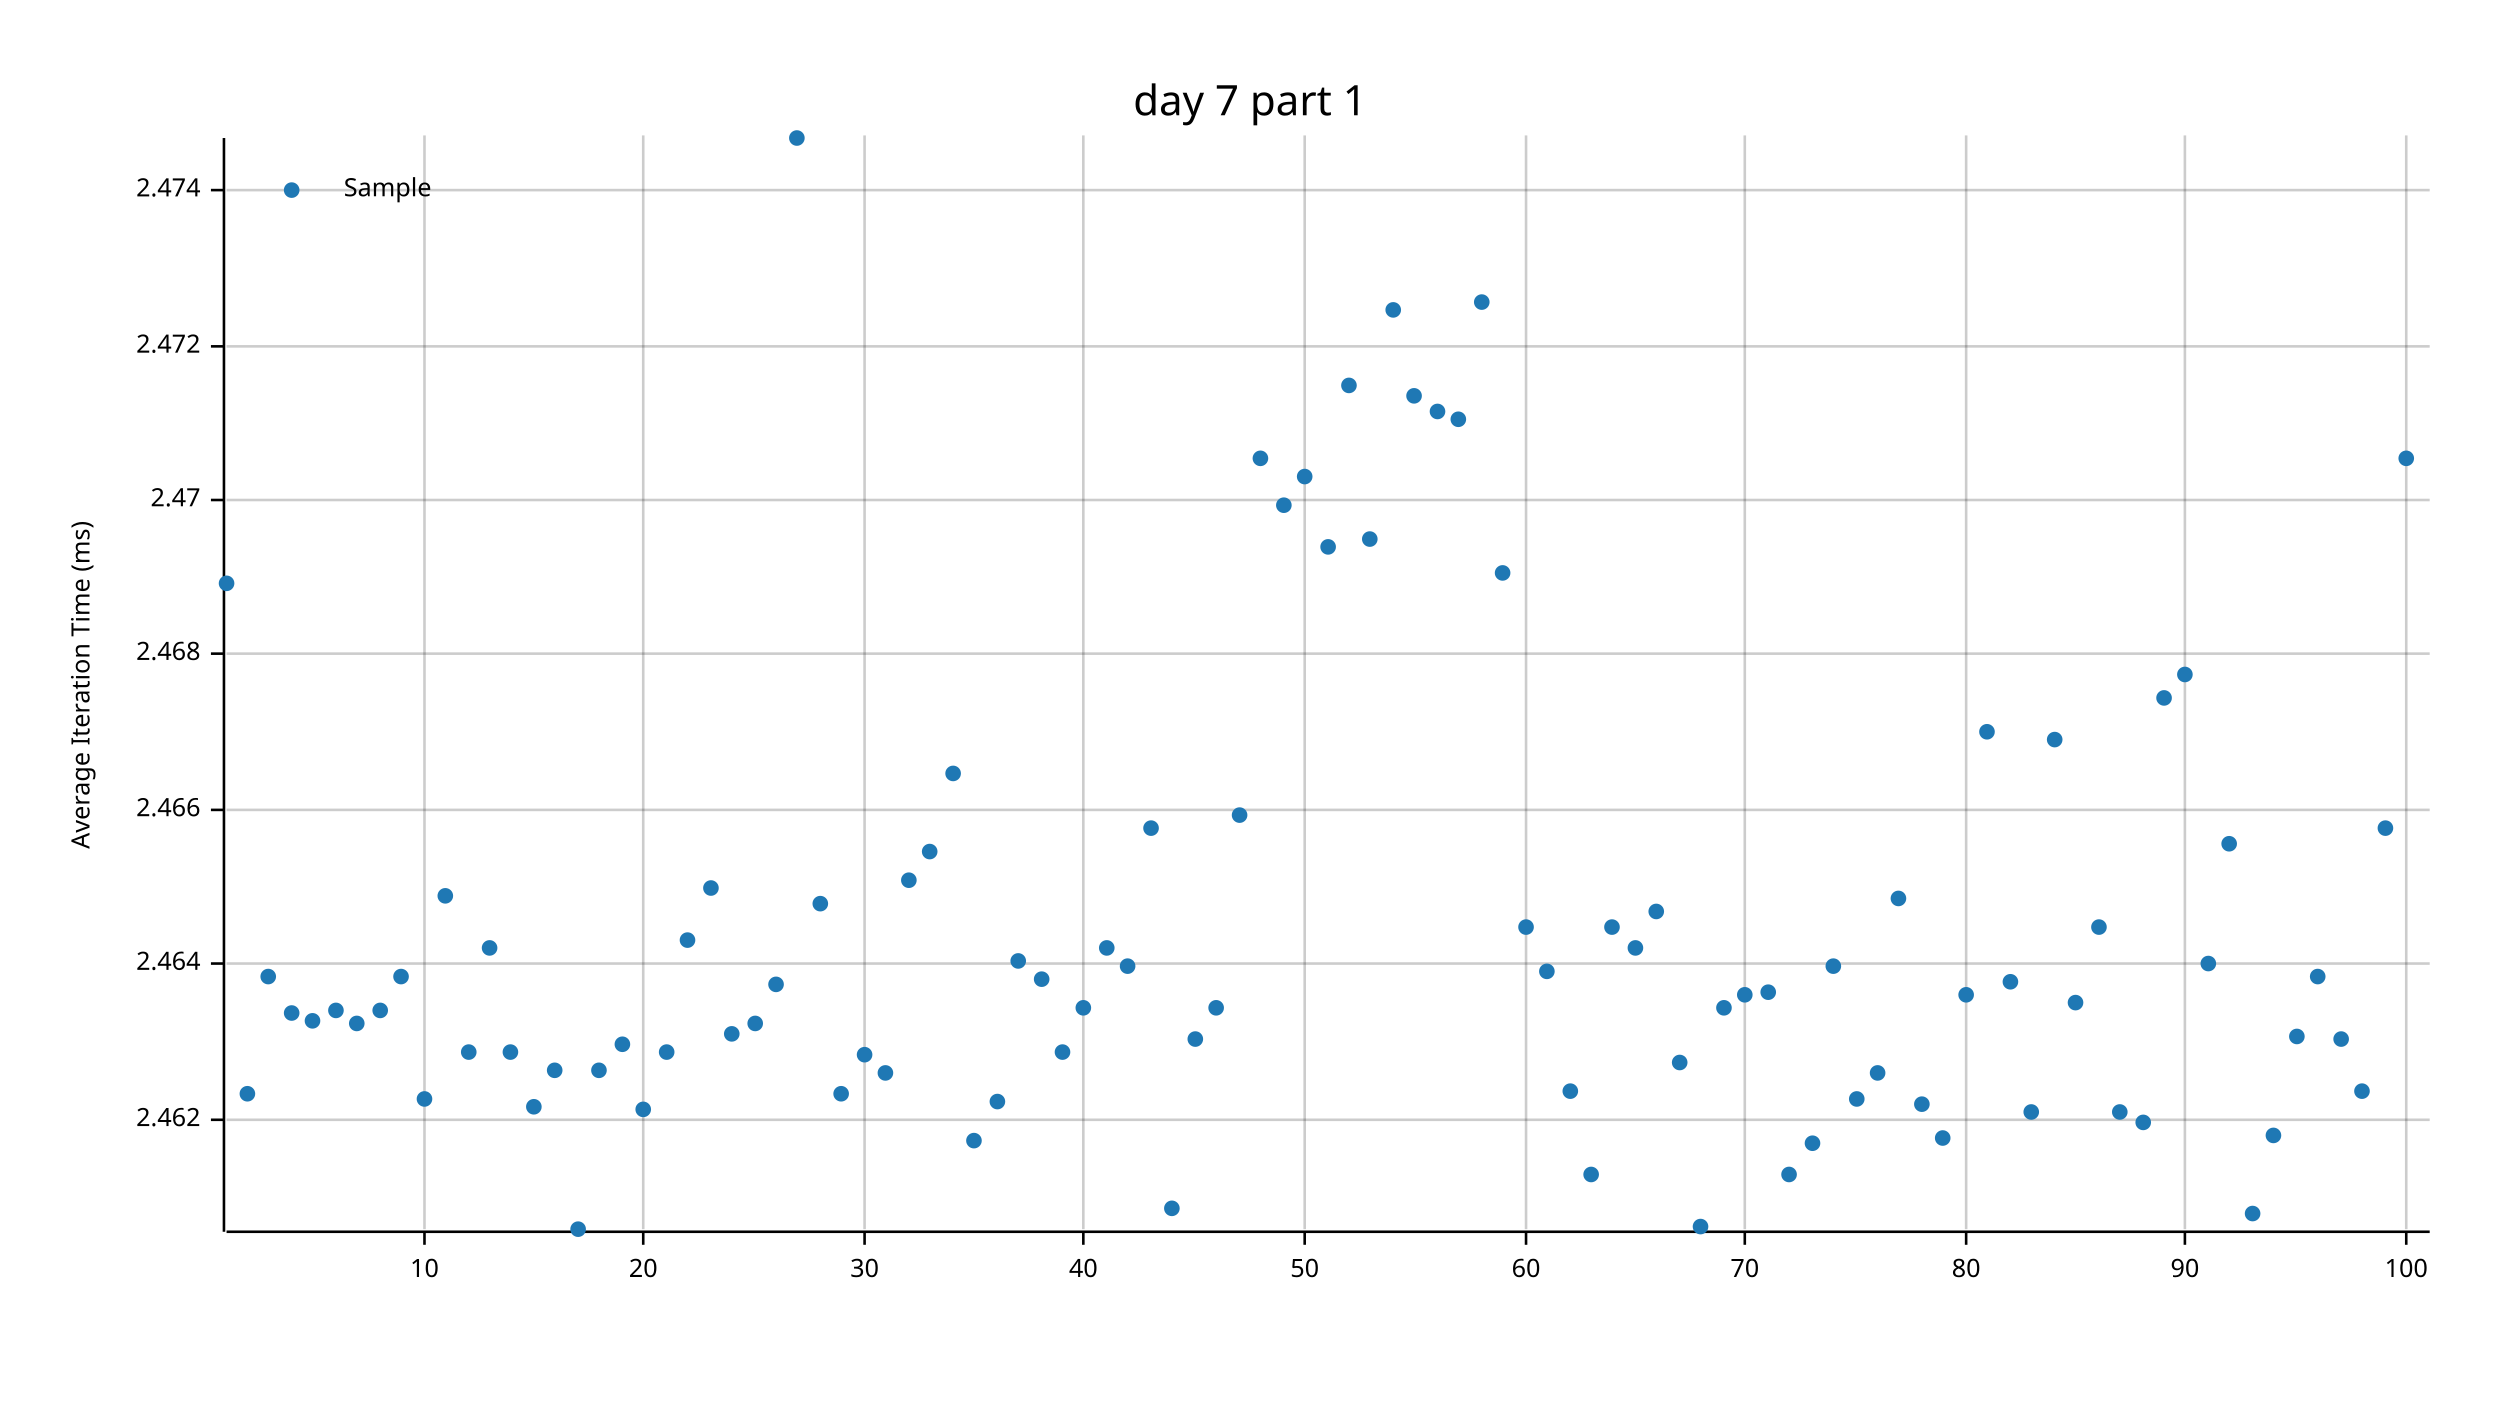
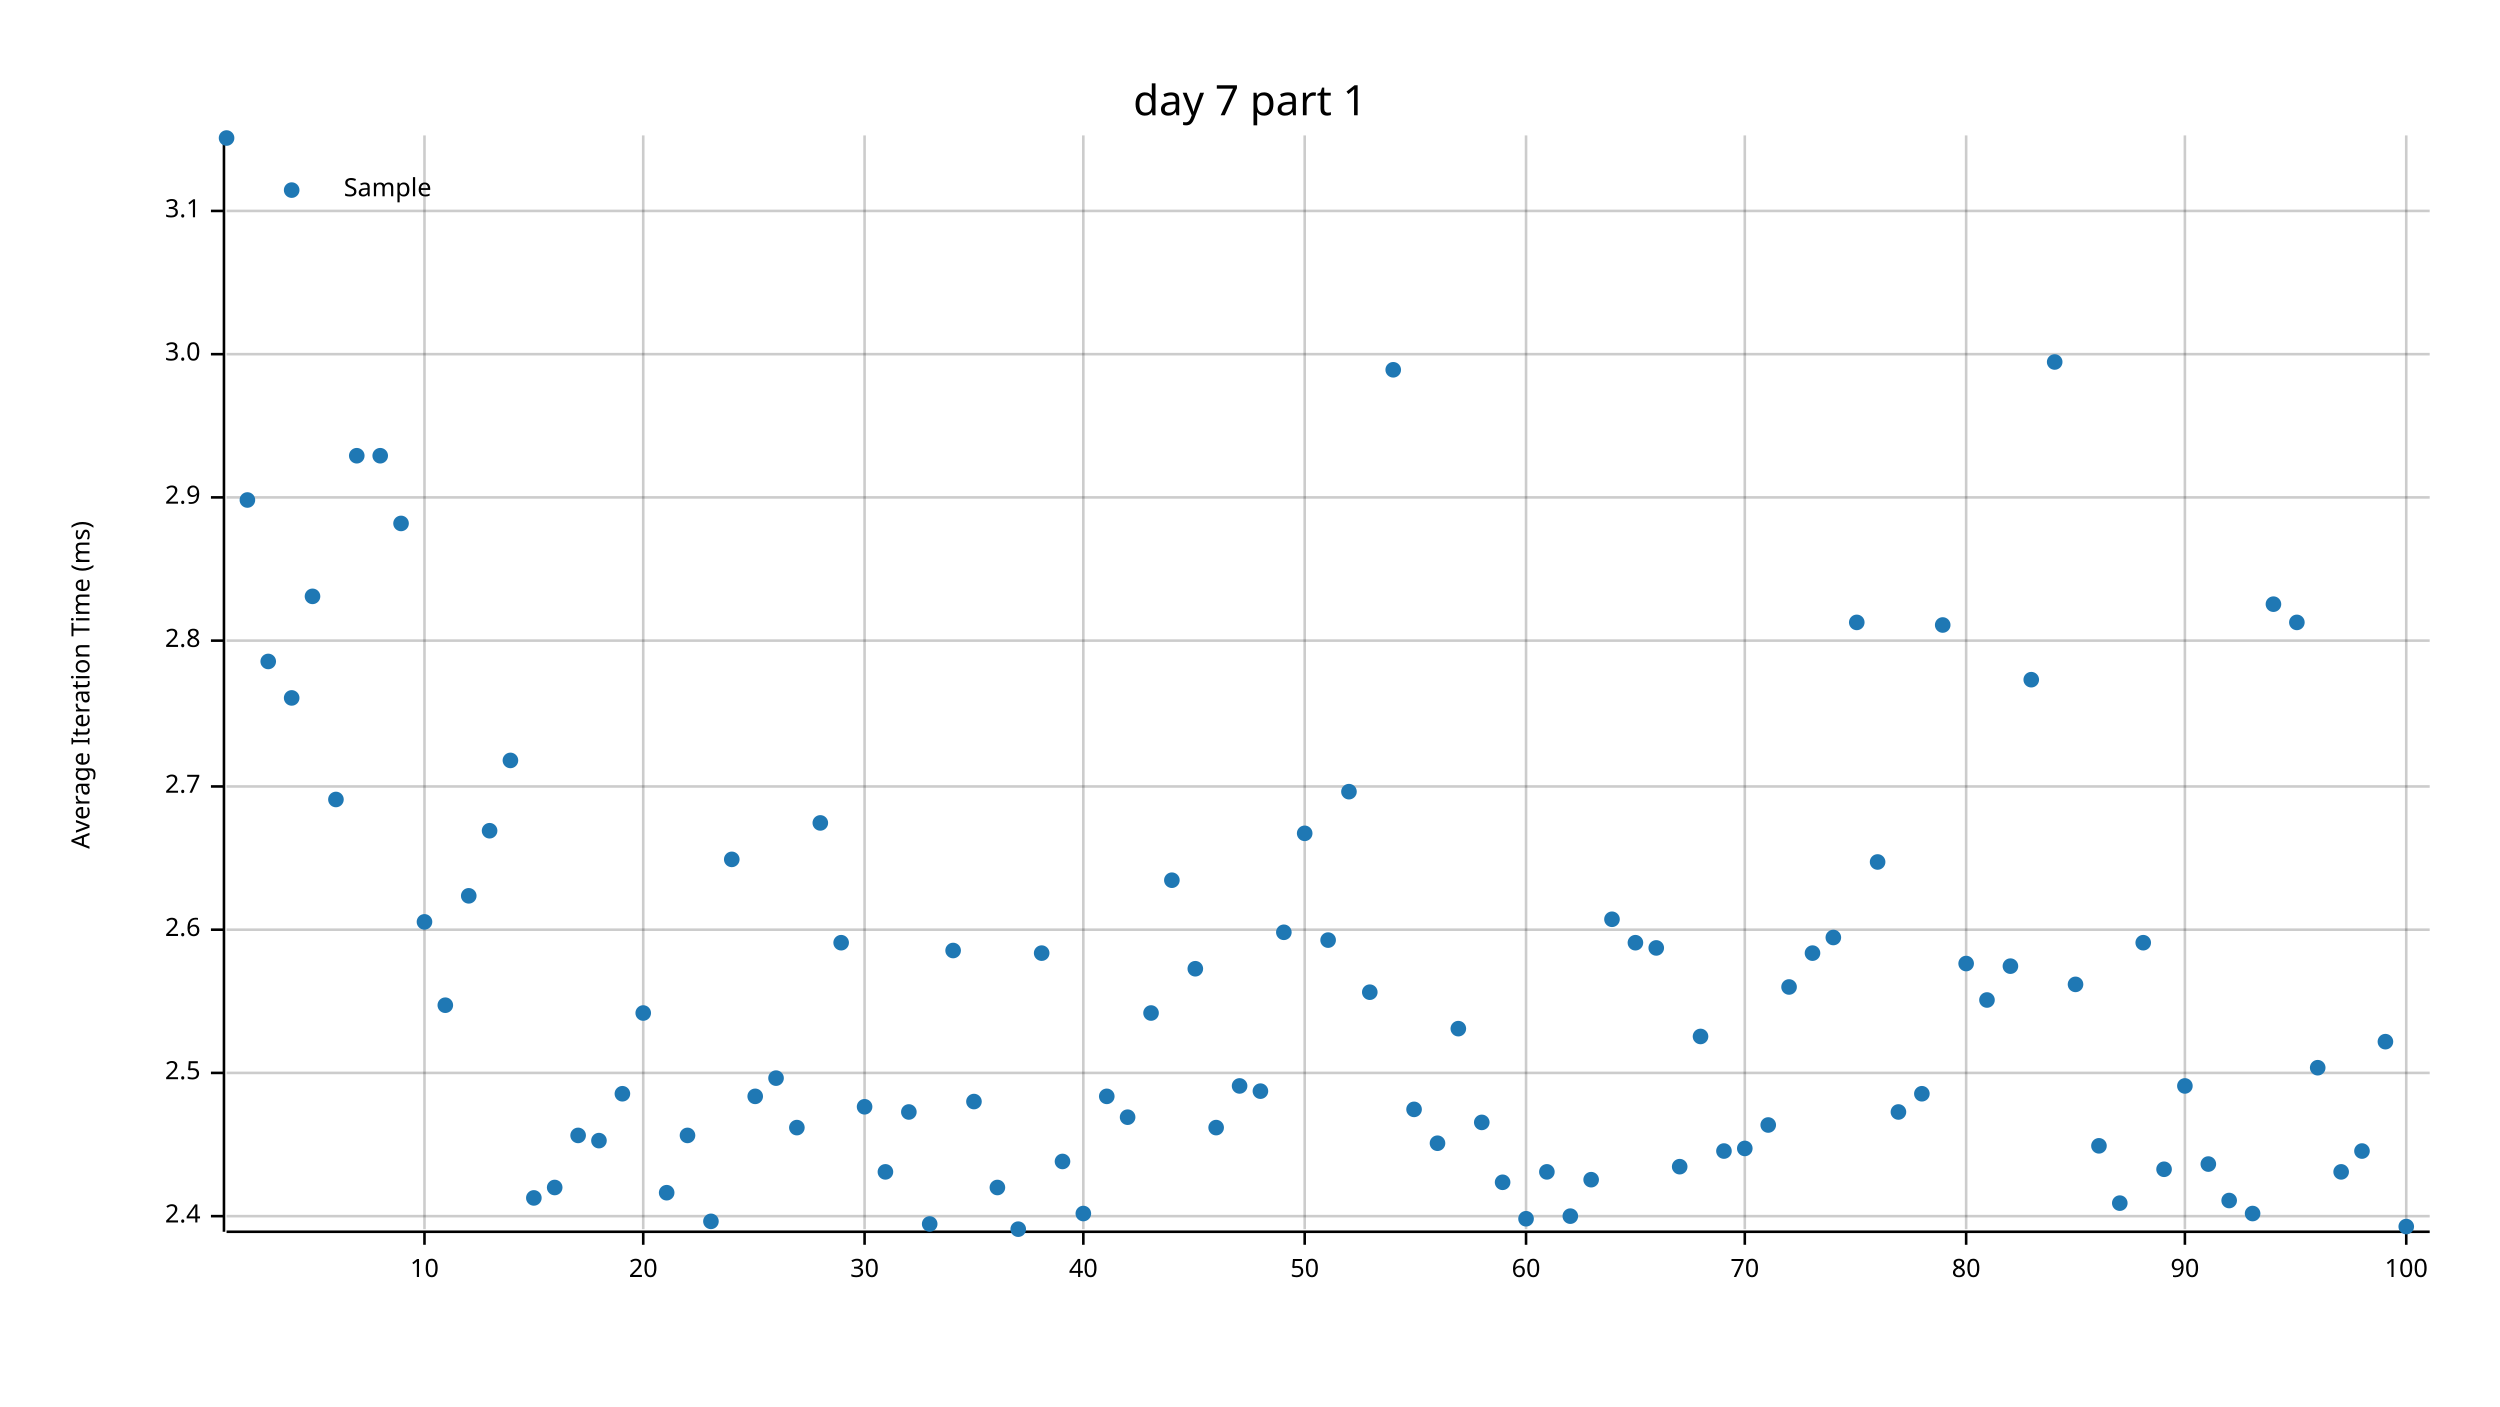
<svg xmlns="http://www.w3.org/2000/svg" width="960" height="540" viewBox="0 0 960 540">
  <text x="480" y="32" dy="0.76em" text-anchor="middle" font-family="sans-serif" font-size="16.129" opacity="1" fill="#000000">
day 7 part 1
</text>
  <text x="27" y="263" dy="0.76em" text-anchor="middle" font-family="sans-serif" font-size="9.677" opacity="1" fill="#000000" transform="rotate(270, 27, 263)">
Average Iteration Time (ms)
</text>
  <line opacity="0.2" stroke="#000000" stroke-width="1" x1="163" y1="472" x2="163" y2="52" />
  <line opacity="0.2" stroke="#000000" stroke-width="1" x1="247" y1="472" x2="247" y2="52" />
  <line opacity="0.2" stroke="#000000" stroke-width="1" x1="332" y1="472" x2="332" y2="52" />
  <line opacity="0.2" stroke="#000000" stroke-width="1" x1="416" y1="472" x2="416" y2="52" />
  <line opacity="0.2" stroke="#000000" stroke-width="1" x1="501" y1="472" x2="501" y2="52" />
  <line opacity="0.2" stroke="#000000" stroke-width="1" x1="586" y1="472" x2="586" y2="52" />
  <line opacity="0.2" stroke="#000000" stroke-width="1" x1="670" y1="472" x2="670" y2="52" />
  <line opacity="0.2" stroke="#000000" stroke-width="1" x1="755" y1="472" x2="755" y2="52" />
  <line opacity="0.2" stroke="#000000" stroke-width="1" x1="839" y1="472" x2="839" y2="52" />
  <line opacity="0.2" stroke="#000000" stroke-width="1" x1="924" y1="472" x2="924" y2="52" />
-   <line opacity="0.2" stroke="#000000" stroke-width="1" x1="87" y1="430" x2="933" y2="430" />
-   <line opacity="0.2" stroke="#000000" stroke-width="1" x1="87" y1="370" x2="933" y2="370" />
-   <line opacity="0.2" stroke="#000000" stroke-width="1" x1="87" y1="311" x2="933" y2="311" />
-   <line opacity="0.2" stroke="#000000" stroke-width="1" x1="87" y1="251" x2="933" y2="251" />
-   <line opacity="0.2" stroke="#000000" stroke-width="1" x1="87" y1="192" x2="933" y2="192" />
-   <line opacity="0.2" stroke="#000000" stroke-width="1" x1="87" y1="133" x2="933" y2="133" />
-   <line opacity="0.2" stroke="#000000" stroke-width="1" x1="87" y1="73" x2="933" y2="73" />
+   <line opacity="0.2" stroke="#000000" stroke-width="1" x1="87" y1="467" x2="933" y2="467" />
+   <line opacity="0.2" stroke="#000000" stroke-width="1" x1="87" y1="412" x2="933" y2="412" />
+   <line opacity="0.2" stroke="#000000" stroke-width="1" x1="87" y1="357" x2="933" y2="357" />
+   <line opacity="0.2" stroke="#000000" stroke-width="1" x1="87" y1="302" x2="933" y2="302" />
+   <line opacity="0.2" stroke="#000000" stroke-width="1" x1="87" y1="246" x2="933" y2="246" />
+   <line opacity="0.2" stroke="#000000" stroke-width="1" x1="87" y1="191" x2="933" y2="191" />
+   <line opacity="0.2" stroke="#000000" stroke-width="1" x1="87" y1="136" x2="933" y2="136" />
+   <line opacity="0.2" stroke="#000000" stroke-width="1" x1="87" y1="81" x2="933" y2="81" />
  <polyline fill="none" opacity="1" stroke="#000000" stroke-width="1" points="86,53 86,473 " />
-   <text x="77" y="430" dy="0.5ex" text-anchor="end" font-family="sans-serif" font-size="9.677" opacity="1" fill="#000000">
- 2.462
- </text>
-   <polyline fill="none" opacity="1" stroke="#000000" stroke-width="1" points="81,430 86,430 " />
-   <text x="77" y="370" dy="0.5ex" text-anchor="end" font-family="sans-serif" font-size="9.677" opacity="1" fill="#000000">
- 2.464
- </text>
-   <polyline fill="none" opacity="1" stroke="#000000" stroke-width="1" points="81,370 86,370 " />
-   <text x="77" y="311" dy="0.5ex" text-anchor="end" font-family="sans-serif" font-size="9.677" opacity="1" fill="#000000">
- 2.466
- </text>
-   <polyline fill="none" opacity="1" stroke="#000000" stroke-width="1" points="81,311 86,311 " />
-   <text x="77" y="251" dy="0.5ex" text-anchor="end" font-family="sans-serif" font-size="9.677" opacity="1" fill="#000000">
- 2.468
- </text>
-   <polyline fill="none" opacity="1" stroke="#000000" stroke-width="1" points="81,251 86,251 " />
-   <text x="77" y="192" dy="0.5ex" text-anchor="end" font-family="sans-serif" font-size="9.677" opacity="1" fill="#000000">
- 2.47
- </text>
-   <polyline fill="none" opacity="1" stroke="#000000" stroke-width="1" points="81,192 86,192 " />
-   <text x="77" y="133" dy="0.5ex" text-anchor="end" font-family="sans-serif" font-size="9.677" opacity="1" fill="#000000">
- 2.472
- </text>
-   <polyline fill="none" opacity="1" stroke="#000000" stroke-width="1" points="81,133 86,133 " />
-   <text x="77" y="73" dy="0.5ex" text-anchor="end" font-family="sans-serif" font-size="9.677" opacity="1" fill="#000000">
- 2.474
- </text>
-   <polyline fill="none" opacity="1" stroke="#000000" stroke-width="1" points="81,73 86,73 " />
+   <text x="77" y="467" dy="0.5ex" text-anchor="end" font-family="sans-serif" font-size="9.677" opacity="1" fill="#000000">
+ 2.4
+ </text>
+   <polyline fill="none" opacity="1" stroke="#000000" stroke-width="1" points="81,467 86,467 " />
+   <text x="77" y="412" dy="0.5ex" text-anchor="end" font-family="sans-serif" font-size="9.677" opacity="1" fill="#000000">
+ 2.5
+ </text>
+   <polyline fill="none" opacity="1" stroke="#000000" stroke-width="1" points="81,412 86,412 " />
+   <text x="77" y="357" dy="0.5ex" text-anchor="end" font-family="sans-serif" font-size="9.677" opacity="1" fill="#000000">
+ 2.6
+ </text>
+   <polyline fill="none" opacity="1" stroke="#000000" stroke-width="1" points="81,357 86,357 " />
+   <text x="77" y="302" dy="0.5ex" text-anchor="end" font-family="sans-serif" font-size="9.677" opacity="1" fill="#000000">
+ 2.7
+ </text>
+   <polyline fill="none" opacity="1" stroke="#000000" stroke-width="1" points="81,302 86,302 " />
+   <text x="77" y="246" dy="0.5ex" text-anchor="end" font-family="sans-serif" font-size="9.677" opacity="1" fill="#000000">
+ 2.8
+ </text>
+   <polyline fill="none" opacity="1" stroke="#000000" stroke-width="1" points="81,246 86,246 " />
+   <text x="77" y="191" dy="0.5ex" text-anchor="end" font-family="sans-serif" font-size="9.677" opacity="1" fill="#000000">
+ 2.9
+ </text>
+   <polyline fill="none" opacity="1" stroke="#000000" stroke-width="1" points="81,191 86,191 " />
+   <text x="77" y="136" dy="0.5ex" text-anchor="end" font-family="sans-serif" font-size="9.677" opacity="1" fill="#000000">
+ 3.0
+ </text>
+   <polyline fill="none" opacity="1" stroke="#000000" stroke-width="1" points="81,136 86,136 " />
+   <text x="77" y="81" dy="0.5ex" text-anchor="end" font-family="sans-serif" font-size="9.677" opacity="1" fill="#000000">
+ 3.1
+ </text>
+   <polyline fill="none" opacity="1" stroke="#000000" stroke-width="1" points="81,81 86,81 " />
  <polyline fill="none" opacity="1" stroke="#000000" stroke-width="1" points="87,473 933,473 " />
  <text x="163" y="483" dy="0.76em" text-anchor="middle" font-family="sans-serif" font-size="9.677" opacity="1" fill="#000000">
10
</text>
  <polyline fill="none" opacity="1" stroke="#000000" stroke-width="1" points="163,473 163,478 " />
  <text x="247" y="483" dy="0.76em" text-anchor="middle" font-family="sans-serif" font-size="9.677" opacity="1" fill="#000000">
20
</text>
  <polyline fill="none" opacity="1" stroke="#000000" stroke-width="1" points="247,473 247,478 " />
  <text x="332" y="483" dy="0.76em" text-anchor="middle" font-family="sans-serif" font-size="9.677" opacity="1" fill="#000000">
30
</text>
  <polyline fill="none" opacity="1" stroke="#000000" stroke-width="1" points="332,473 332,478 " />
  <text x="416" y="483" dy="0.76em" text-anchor="middle" font-family="sans-serif" font-size="9.677" opacity="1" fill="#000000">
40
</text>
  <polyline fill="none" opacity="1" stroke="#000000" stroke-width="1" points="416,473 416,478 " />
  <text x="501" y="483" dy="0.76em" text-anchor="middle" font-family="sans-serif" font-size="9.677" opacity="1" fill="#000000">
50
</text>
  <polyline fill="none" opacity="1" stroke="#000000" stroke-width="1" points="501,473 501,478 " />
  <text x="586" y="483" dy="0.76em" text-anchor="middle" font-family="sans-serif" font-size="9.677" opacity="1" fill="#000000">
60
</text>
  <polyline fill="none" opacity="1" stroke="#000000" stroke-width="1" points="586,473 586,478 " />
  <text x="670" y="483" dy="0.76em" text-anchor="middle" font-family="sans-serif" font-size="9.677" opacity="1" fill="#000000">
70
</text>
  <polyline fill="none" opacity="1" stroke="#000000" stroke-width="1" points="670,473 670,478 " />
  <text x="755" y="483" dy="0.76em" text-anchor="middle" font-family="sans-serif" font-size="9.677" opacity="1" fill="#000000">
80
</text>
  <polyline fill="none" opacity="1" stroke="#000000" stroke-width="1" points="755,473 755,478 " />
  <text x="839" y="483" dy="0.76em" text-anchor="middle" font-family="sans-serif" font-size="9.677" opacity="1" fill="#000000">
90
</text>
  <polyline fill="none" opacity="1" stroke="#000000" stroke-width="1" points="839,473 839,478 " />
  <text x="924" y="483" dy="0.76em" text-anchor="middle" font-family="sans-serif" font-size="9.677" opacity="1" fill="#000000">
100
</text>
  <polyline fill="none" opacity="1" stroke="#000000" stroke-width="1" points="924,473 924,478 " />
-   <circle cx="87" cy="224" r="3" opacity="1" fill="#1F78B4" stroke="none" />
-   <circle cx="95" cy="420" r="3" opacity="1" fill="#1F78B4" stroke="none" />
-   <circle cx="103" cy="375" r="3" opacity="1" fill="#1F78B4" stroke="none" />
-   <circle cx="112" cy="389" r="3" opacity="1" fill="#1F78B4" stroke="none" />
-   <circle cx="120" cy="392" r="3" opacity="1" fill="#1F78B4" stroke="none" />
-   <circle cx="129" cy="388" r="3" opacity="1" fill="#1F78B4" stroke="none" />
-   <circle cx="137" cy="393" r="3" opacity="1" fill="#1F78B4" stroke="none" />
-   <circle cx="146" cy="388" r="3" opacity="1" fill="#1F78B4" stroke="none" />
-   <circle cx="154" cy="375" r="3" opacity="1" fill="#1F78B4" stroke="none" />
-   <circle cx="163" cy="422" r="3" opacity="1" fill="#1F78B4" stroke="none" />
-   <circle cx="171" cy="344" r="3" opacity="1" fill="#1F78B4" stroke="none" />
-   <circle cx="180" cy="404" r="3" opacity="1" fill="#1F78B4" stroke="none" />
-   <circle cx="188" cy="364" r="3" opacity="1" fill="#1F78B4" stroke="none" />
-   <circle cx="196" cy="404" r="3" opacity="1" fill="#1F78B4" stroke="none" />
-   <circle cx="205" cy="425" r="3" opacity="1" fill="#1F78B4" stroke="none" />
-   <circle cx="213" cy="411" r="3" opacity="1" fill="#1F78B4" stroke="none" />
-   <circle cx="222" cy="472" r="3" opacity="1" fill="#1F78B4" stroke="none" />
-   <circle cx="230" cy="411" r="3" opacity="1" fill="#1F78B4" stroke="none" />
-   <circle cx="239" cy="401" r="3" opacity="1" fill="#1F78B4" stroke="none" />
-   <circle cx="247" cy="426" r="3" opacity="1" fill="#1F78B4" stroke="none" />
-   <circle cx="256" cy="404" r="3" opacity="1" fill="#1F78B4" stroke="none" />
-   <circle cx="264" cy="361" r="3" opacity="1" fill="#1F78B4" stroke="none" />
-   <circle cx="273" cy="341" r="3" opacity="1" fill="#1F78B4" stroke="none" />
-   <circle cx="281" cy="397" r="3" opacity="1" fill="#1F78B4" stroke="none" />
-   <circle cx="290" cy="393" r="3" opacity="1" fill="#1F78B4" stroke="none" />
-   <circle cx="298" cy="378" r="3" opacity="1" fill="#1F78B4" stroke="none" />
-   <circle cx="306" cy="53" r="3" opacity="1" fill="#1F78B4" stroke="none" />
-   <circle cx="315" cy="347" r="3" opacity="1" fill="#1F78B4" stroke="none" />
-   <circle cx="323" cy="420" r="3" opacity="1" fill="#1F78B4" stroke="none" />
-   <circle cx="332" cy="405" r="3" opacity="1" fill="#1F78B4" stroke="none" />
-   <circle cx="340" cy="412" r="3" opacity="1" fill="#1F78B4" stroke="none" />
-   <circle cx="349" cy="338" r="3" opacity="1" fill="#1F78B4" stroke="none" />
-   <circle cx="357" cy="327" r="3" opacity="1" fill="#1F78B4" stroke="none" />
-   <circle cx="366" cy="297" r="3" opacity="1" fill="#1F78B4" stroke="none" />
-   <circle cx="374" cy="438" r="3" opacity="1" fill="#1F78B4" stroke="none" />
-   <circle cx="383" cy="423" r="3" opacity="1" fill="#1F78B4" stroke="none" />
-   <circle cx="391" cy="369" r="3" opacity="1" fill="#1F78B4" stroke="none" />
-   <circle cx="400" cy="376" r="3" opacity="1" fill="#1F78B4" stroke="none" />
-   <circle cx="408" cy="404" r="3" opacity="1" fill="#1F78B4" stroke="none" />
-   <circle cx="416" cy="387" r="3" opacity="1" fill="#1F78B4" stroke="none" />
-   <circle cx="425" cy="364" r="3" opacity="1" fill="#1F78B4" stroke="none" />
-   <circle cx="433" cy="371" r="3" opacity="1" fill="#1F78B4" stroke="none" />
-   <circle cx="442" cy="318" r="3" opacity="1" fill="#1F78B4" stroke="none" />
-   <circle cx="450" cy="464" r="3" opacity="1" fill="#1F78B4" stroke="none" />
-   <circle cx="459" cy="399" r="3" opacity="1" fill="#1F78B4" stroke="none" />
-   <circle cx="467" cy="387" r="3" opacity="1" fill="#1F78B4" stroke="none" />
-   <circle cx="476" cy="313" r="3" opacity="1" fill="#1F78B4" stroke="none" />
-   <circle cx="484" cy="176" r="3" opacity="1" fill="#1F78B4" stroke="none" />
-   <circle cx="493" cy="194" r="3" opacity="1" fill="#1F78B4" stroke="none" />
-   <circle cx="501" cy="183" r="3" opacity="1" fill="#1F78B4" stroke="none" />
-   <circle cx="510" cy="210" r="3" opacity="1" fill="#1F78B4" stroke="none" />
-   <circle cx="518" cy="148" r="3" opacity="1" fill="#1F78B4" stroke="none" />
-   <circle cx="526" cy="207" r="3" opacity="1" fill="#1F78B4" stroke="none" />
-   <circle cx="535" cy="119" r="3" opacity="1" fill="#1F78B4" stroke="none" />
-   <circle cx="543" cy="152" r="3" opacity="1" fill="#1F78B4" stroke="none" />
-   <circle cx="552" cy="158" r="3" opacity="1" fill="#1F78B4" stroke="none" />
-   <circle cx="560" cy="161" r="3" opacity="1" fill="#1F78B4" stroke="none" />
-   <circle cx="569" cy="116" r="3" opacity="1" fill="#1F78B4" stroke="none" />
-   <circle cx="577" cy="220" r="3" opacity="1" fill="#1F78B4" stroke="none" />
-   <circle cx="586" cy="356" r="3" opacity="1" fill="#1F78B4" stroke="none" />
-   <circle cx="594" cy="373" r="3" opacity="1" fill="#1F78B4" stroke="none" />
-   <circle cx="603" cy="419" r="3" opacity="1" fill="#1F78B4" stroke="none" />
-   <circle cx="611" cy="451" r="3" opacity="1" fill="#1F78B4" stroke="none" />
-   <circle cx="619" cy="356" r="3" opacity="1" fill="#1F78B4" stroke="none" />
-   <circle cx="628" cy="364" r="3" opacity="1" fill="#1F78B4" stroke="none" />
-   <circle cx="636" cy="350" r="3" opacity="1" fill="#1F78B4" stroke="none" />
-   <circle cx="645" cy="408" r="3" opacity="1" fill="#1F78B4" stroke="none" />
-   <circle cx="653" cy="471" r="3" opacity="1" fill="#1F78B4" stroke="none" />
-   <circle cx="662" cy="387" r="3" opacity="1" fill="#1F78B4" stroke="none" />
-   <circle cx="670" cy="382" r="3" opacity="1" fill="#1F78B4" stroke="none" />
-   <circle cx="679" cy="381" r="3" opacity="1" fill="#1F78B4" stroke="none" />
-   <circle cx="687" cy="451" r="3" opacity="1" fill="#1F78B4" stroke="none" />
-   <circle cx="696" cy="439" r="3" opacity="1" fill="#1F78B4" stroke="none" />
-   <circle cx="704" cy="371" r="3" opacity="1" fill="#1F78B4" stroke="none" />
-   <circle cx="713" cy="422" r="3" opacity="1" fill="#1F78B4" stroke="none" />
-   <circle cx="721" cy="412" r="3" opacity="1" fill="#1F78B4" stroke="none" />
-   <circle cx="729" cy="345" r="3" opacity="1" fill="#1F78B4" stroke="none" />
-   <circle cx="738" cy="424" r="3" opacity="1" fill="#1F78B4" stroke="none" />
-   <circle cx="746" cy="437" r="3" opacity="1" fill="#1F78B4" stroke="none" />
-   <circle cx="755" cy="382" r="3" opacity="1" fill="#1F78B4" stroke="none" />
-   <circle cx="763" cy="281" r="3" opacity="1" fill="#1F78B4" stroke="none" />
-   <circle cx="772" cy="377" r="3" opacity="1" fill="#1F78B4" stroke="none" />
-   <circle cx="780" cy="427" r="3" opacity="1" fill="#1F78B4" stroke="none" />
-   <circle cx="789" cy="284" r="3" opacity="1" fill="#1F78B4" stroke="none" />
-   <circle cx="797" cy="385" r="3" opacity="1" fill="#1F78B4" stroke="none" />
-   <circle cx="806" cy="356" r="3" opacity="1" fill="#1F78B4" stroke="none" />
-   <circle cx="814" cy="427" r="3" opacity="1" fill="#1F78B4" stroke="none" />
-   <circle cx="823" cy="431" r="3" opacity="1" fill="#1F78B4" stroke="none" />
-   <circle cx="831" cy="268" r="3" opacity="1" fill="#1F78B4" stroke="none" />
-   <circle cx="839" cy="259" r="3" opacity="1" fill="#1F78B4" stroke="none" />
-   <circle cx="848" cy="370" r="3" opacity="1" fill="#1F78B4" stroke="none" />
-   <circle cx="856" cy="324" r="3" opacity="1" fill="#1F78B4" stroke="none" />
+   <circle cx="87" cy="53" r="3" opacity="1" fill="#1F78B4" stroke="none" />
+   <circle cx="95" cy="192" r="3" opacity="1" fill="#1F78B4" stroke="none" />
+   <circle cx="103" cy="254" r="3" opacity="1" fill="#1F78B4" stroke="none" />
+   <circle cx="112" cy="268" r="3" opacity="1" fill="#1F78B4" stroke="none" />
+   <circle cx="120" cy="229" r="3" opacity="1" fill="#1F78B4" stroke="none" />
+   <circle cx="129" cy="307" r="3" opacity="1" fill="#1F78B4" stroke="none" />
+   <circle cx="137" cy="175" r="3" opacity="1" fill="#1F78B4" stroke="none" />
+   <circle cx="146" cy="175" r="3" opacity="1" fill="#1F78B4" stroke="none" />
+   <circle cx="154" cy="201" r="3" opacity="1" fill="#1F78B4" stroke="none" />
+   <circle cx="163" cy="354" r="3" opacity="1" fill="#1F78B4" stroke="none" />
+   <circle cx="171" cy="386" r="3" opacity="1" fill="#1F78B4" stroke="none" />
+   <circle cx="180" cy="344" r="3" opacity="1" fill="#1F78B4" stroke="none" />
+   <circle cx="188" cy="319" r="3" opacity="1" fill="#1F78B4" stroke="none" />
+   <circle cx="196" cy="292" r="3" opacity="1" fill="#1F78B4" stroke="none" />
+   <circle cx="205" cy="460" r="3" opacity="1" fill="#1F78B4" stroke="none" />
+   <circle cx="213" cy="456" r="3" opacity="1" fill="#1F78B4" stroke="none" />
+   <circle cx="222" cy="436" r="3" opacity="1" fill="#1F78B4" stroke="none" />
+   <circle cx="230" cy="438" r="3" opacity="1" fill="#1F78B4" stroke="none" />
+   <circle cx="239" cy="420" r="3" opacity="1" fill="#1F78B4" stroke="none" />
+   <circle cx="247" cy="389" r="3" opacity="1" fill="#1F78B4" stroke="none" />
+   <circle cx="256" cy="458" r="3" opacity="1" fill="#1F78B4" stroke="none" />
+   <circle cx="264" cy="436" r="3" opacity="1" fill="#1F78B4" stroke="none" />
+   <circle cx="273" cy="469" r="3" opacity="1" fill="#1F78B4" stroke="none" />
+   <circle cx="281" cy="330" r="3" opacity="1" fill="#1F78B4" stroke="none" />
+   <circle cx="290" cy="421" r="3" opacity="1" fill="#1F78B4" stroke="none" />
+   <circle cx="298" cy="414" r="3" opacity="1" fill="#1F78B4" stroke="none" />
+   <circle cx="306" cy="433" r="3" opacity="1" fill="#1F78B4" stroke="none" />
+   <circle cx="315" cy="316" r="3" opacity="1" fill="#1F78B4" stroke="none" />
+   <circle cx="323" cy="362" r="3" opacity="1" fill="#1F78B4" stroke="none" />
+   <circle cx="332" cy="425" r="3" opacity="1" fill="#1F78B4" stroke="none" />
+   <circle cx="340" cy="450" r="3" opacity="1" fill="#1F78B4" stroke="none" />
+   <circle cx="349" cy="427" r="3" opacity="1" fill="#1F78B4" stroke="none" />
+   <circle cx="357" cy="470" r="3" opacity="1" fill="#1F78B4" stroke="none" />
+   <circle cx="366" cy="365" r="3" opacity="1" fill="#1F78B4" stroke="none" />
+   <circle cx="374" cy="423" r="3" opacity="1" fill="#1F78B4" stroke="none" />
+   <circle cx="383" cy="456" r="3" opacity="1" fill="#1F78B4" stroke="none" />
+   <circle cx="391" cy="472" r="3" opacity="1" fill="#1F78B4" stroke="none" />
+   <circle cx="400" cy="366" r="3" opacity="1" fill="#1F78B4" stroke="none" />
+   <circle cx="408" cy="446" r="3" opacity="1" fill="#1F78B4" stroke="none" />
+   <circle cx="416" cy="466" r="3" opacity="1" fill="#1F78B4" stroke="none" />
+   <circle cx="425" cy="421" r="3" opacity="1" fill="#1F78B4" stroke="none" />
+   <circle cx="433" cy="429" r="3" opacity="1" fill="#1F78B4" stroke="none" />
+   <circle cx="442" cy="389" r="3" opacity="1" fill="#1F78B4" stroke="none" />
+   <circle cx="450" cy="338" r="3" opacity="1" fill="#1F78B4" stroke="none" />
+   <circle cx="459" cy="372" r="3" opacity="1" fill="#1F78B4" stroke="none" />
+   <circle cx="467" cy="433" r="3" opacity="1" fill="#1F78B4" stroke="none" />
+   <circle cx="476" cy="417" r="3" opacity="1" fill="#1F78B4" stroke="none" />
+   <circle cx="484" cy="419" r="3" opacity="1" fill="#1F78B4" stroke="none" />
+   <circle cx="493" cy="358" r="3" opacity="1" fill="#1F78B4" stroke="none" />
+   <circle cx="501" cy="320" r="3" opacity="1" fill="#1F78B4" stroke="none" />
+   <circle cx="510" cy="361" r="3" opacity="1" fill="#1F78B4" stroke="none" />
+   <circle cx="518" cy="304" r="3" opacity="1" fill="#1F78B4" stroke="none" />
+   <circle cx="526" cy="381" r="3" opacity="1" fill="#1F78B4" stroke="none" />
+   <circle cx="535" cy="142" r="3" opacity="1" fill="#1F78B4" stroke="none" />
+   <circle cx="543" cy="426" r="3" opacity="1" fill="#1F78B4" stroke="none" />
+   <circle cx="552" cy="439" r="3" opacity="1" fill="#1F78B4" stroke="none" />
+   <circle cx="560" cy="395" r="3" opacity="1" fill="#1F78B4" stroke="none" />
+   <circle cx="569" cy="431" r="3" opacity="1" fill="#1F78B4" stroke="none" />
+   <circle cx="577" cy="454" r="3" opacity="1" fill="#1F78B4" stroke="none" />
+   <circle cx="586" cy="468" r="3" opacity="1" fill="#1F78B4" stroke="none" />
+   <circle cx="594" cy="450" r="3" opacity="1" fill="#1F78B4" stroke="none" />
+   <circle cx="603" cy="467" r="3" opacity="1" fill="#1F78B4" stroke="none" />
+   <circle cx="611" cy="453" r="3" opacity="1" fill="#1F78B4" stroke="none" />
+   <circle cx="619" cy="353" r="3" opacity="1" fill="#1F78B4" stroke="none" />
+   <circle cx="628" cy="362" r="3" opacity="1" fill="#1F78B4" stroke="none" />
+   <circle cx="636" cy="364" r="3" opacity="1" fill="#1F78B4" stroke="none" />
+   <circle cx="645" cy="448" r="3" opacity="1" fill="#1F78B4" stroke="none" />
+   <circle cx="653" cy="398" r="3" opacity="1" fill="#1F78B4" stroke="none" />
+   <circle cx="662" cy="442" r="3" opacity="1" fill="#1F78B4" stroke="none" />
+   <circle cx="670" cy="441" r="3" opacity="1" fill="#1F78B4" stroke="none" />
+   <circle cx="679" cy="432" r="3" opacity="1" fill="#1F78B4" stroke="none" />
+   <circle cx="687" cy="379" r="3" opacity="1" fill="#1F78B4" stroke="none" />
+   <circle cx="696" cy="366" r="3" opacity="1" fill="#1F78B4" stroke="none" />
+   <circle cx="704" cy="360" r="3" opacity="1" fill="#1F78B4" stroke="none" />
+   <circle cx="713" cy="239" r="3" opacity="1" fill="#1F78B4" stroke="none" />
+   <circle cx="721" cy="331" r="3" opacity="1" fill="#1F78B4" stroke="none" />
+   <circle cx="729" cy="427" r="3" opacity="1" fill="#1F78B4" stroke="none" />
+   <circle cx="738" cy="420" r="3" opacity="1" fill="#1F78B4" stroke="none" />
+   <circle cx="746" cy="240" r="3" opacity="1" fill="#1F78B4" stroke="none" />
+   <circle cx="755" cy="370" r="3" opacity="1" fill="#1F78B4" stroke="none" />
+   <circle cx="763" cy="384" r="3" opacity="1" fill="#1F78B4" stroke="none" />
+   <circle cx="772" cy="371" r="3" opacity="1" fill="#1F78B4" stroke="none" />
+   <circle cx="780" cy="261" r="3" opacity="1" fill="#1F78B4" stroke="none" />
+   <circle cx="789" cy="139" r="3" opacity="1" fill="#1F78B4" stroke="none" />
+   <circle cx="797" cy="378" r="3" opacity="1" fill="#1F78B4" stroke="none" />
+   <circle cx="806" cy="440" r="3" opacity="1" fill="#1F78B4" stroke="none" />
+   <circle cx="814" cy="462" r="3" opacity="1" fill="#1F78B4" stroke="none" />
+   <circle cx="823" cy="362" r="3" opacity="1" fill="#1F78B4" stroke="none" />
+   <circle cx="831" cy="449" r="3" opacity="1" fill="#1F78B4" stroke="none" />
+   <circle cx="839" cy="417" r="3" opacity="1" fill="#1F78B4" stroke="none" />
+   <circle cx="848" cy="447" r="3" opacity="1" fill="#1F78B4" stroke="none" />
+   <circle cx="856" cy="461" r="3" opacity="1" fill="#1F78B4" stroke="none" />
  <circle cx="865" cy="466" r="3" opacity="1" fill="#1F78B4" stroke="none" />
-   <circle cx="873" cy="436" r="3" opacity="1" fill="#1F78B4" stroke="none" />
-   <circle cx="882" cy="398" r="3" opacity="1" fill="#1F78B4" stroke="none" />
-   <circle cx="890" cy="375" r="3" opacity="1" fill="#1F78B4" stroke="none" />
-   <circle cx="899" cy="399" r="3" opacity="1" fill="#1F78B4" stroke="none" />
-   <circle cx="907" cy="419" r="3" opacity="1" fill="#1F78B4" stroke="none" />
-   <circle cx="916" cy="318" r="3" opacity="1" fill="#1F78B4" stroke="none" />
-   <circle cx="924" cy="176" r="3" opacity="1" fill="#1F78B4" stroke="none" />
+   <circle cx="873" cy="232" r="3" opacity="1" fill="#1F78B4" stroke="none" />
+   <circle cx="882" cy="239" r="3" opacity="1" fill="#1F78B4" stroke="none" />
+   <circle cx="890" cy="410" r="3" opacity="1" fill="#1F78B4" stroke="none" />
+   <circle cx="899" cy="450" r="3" opacity="1" fill="#1F78B4" stroke="none" />
+   <circle cx="907" cy="442" r="3" opacity="1" fill="#1F78B4" stroke="none" />
+   <circle cx="916" cy="400" r="3" opacity="1" fill="#1F78B4" stroke="none" />
+   <circle cx="924" cy="471" r="3" opacity="1" fill="#1F78B4" stroke="none" />
  <text x="132" y="68" dy="0.76em" text-anchor="start" font-family="sans-serif" font-size="9.677" opacity="1" fill="#000000">
Sample
</text>
  <circle cx="112" cy="73" r="3" opacity="1" fill="#1F78B4" stroke="none" />
</svg>
